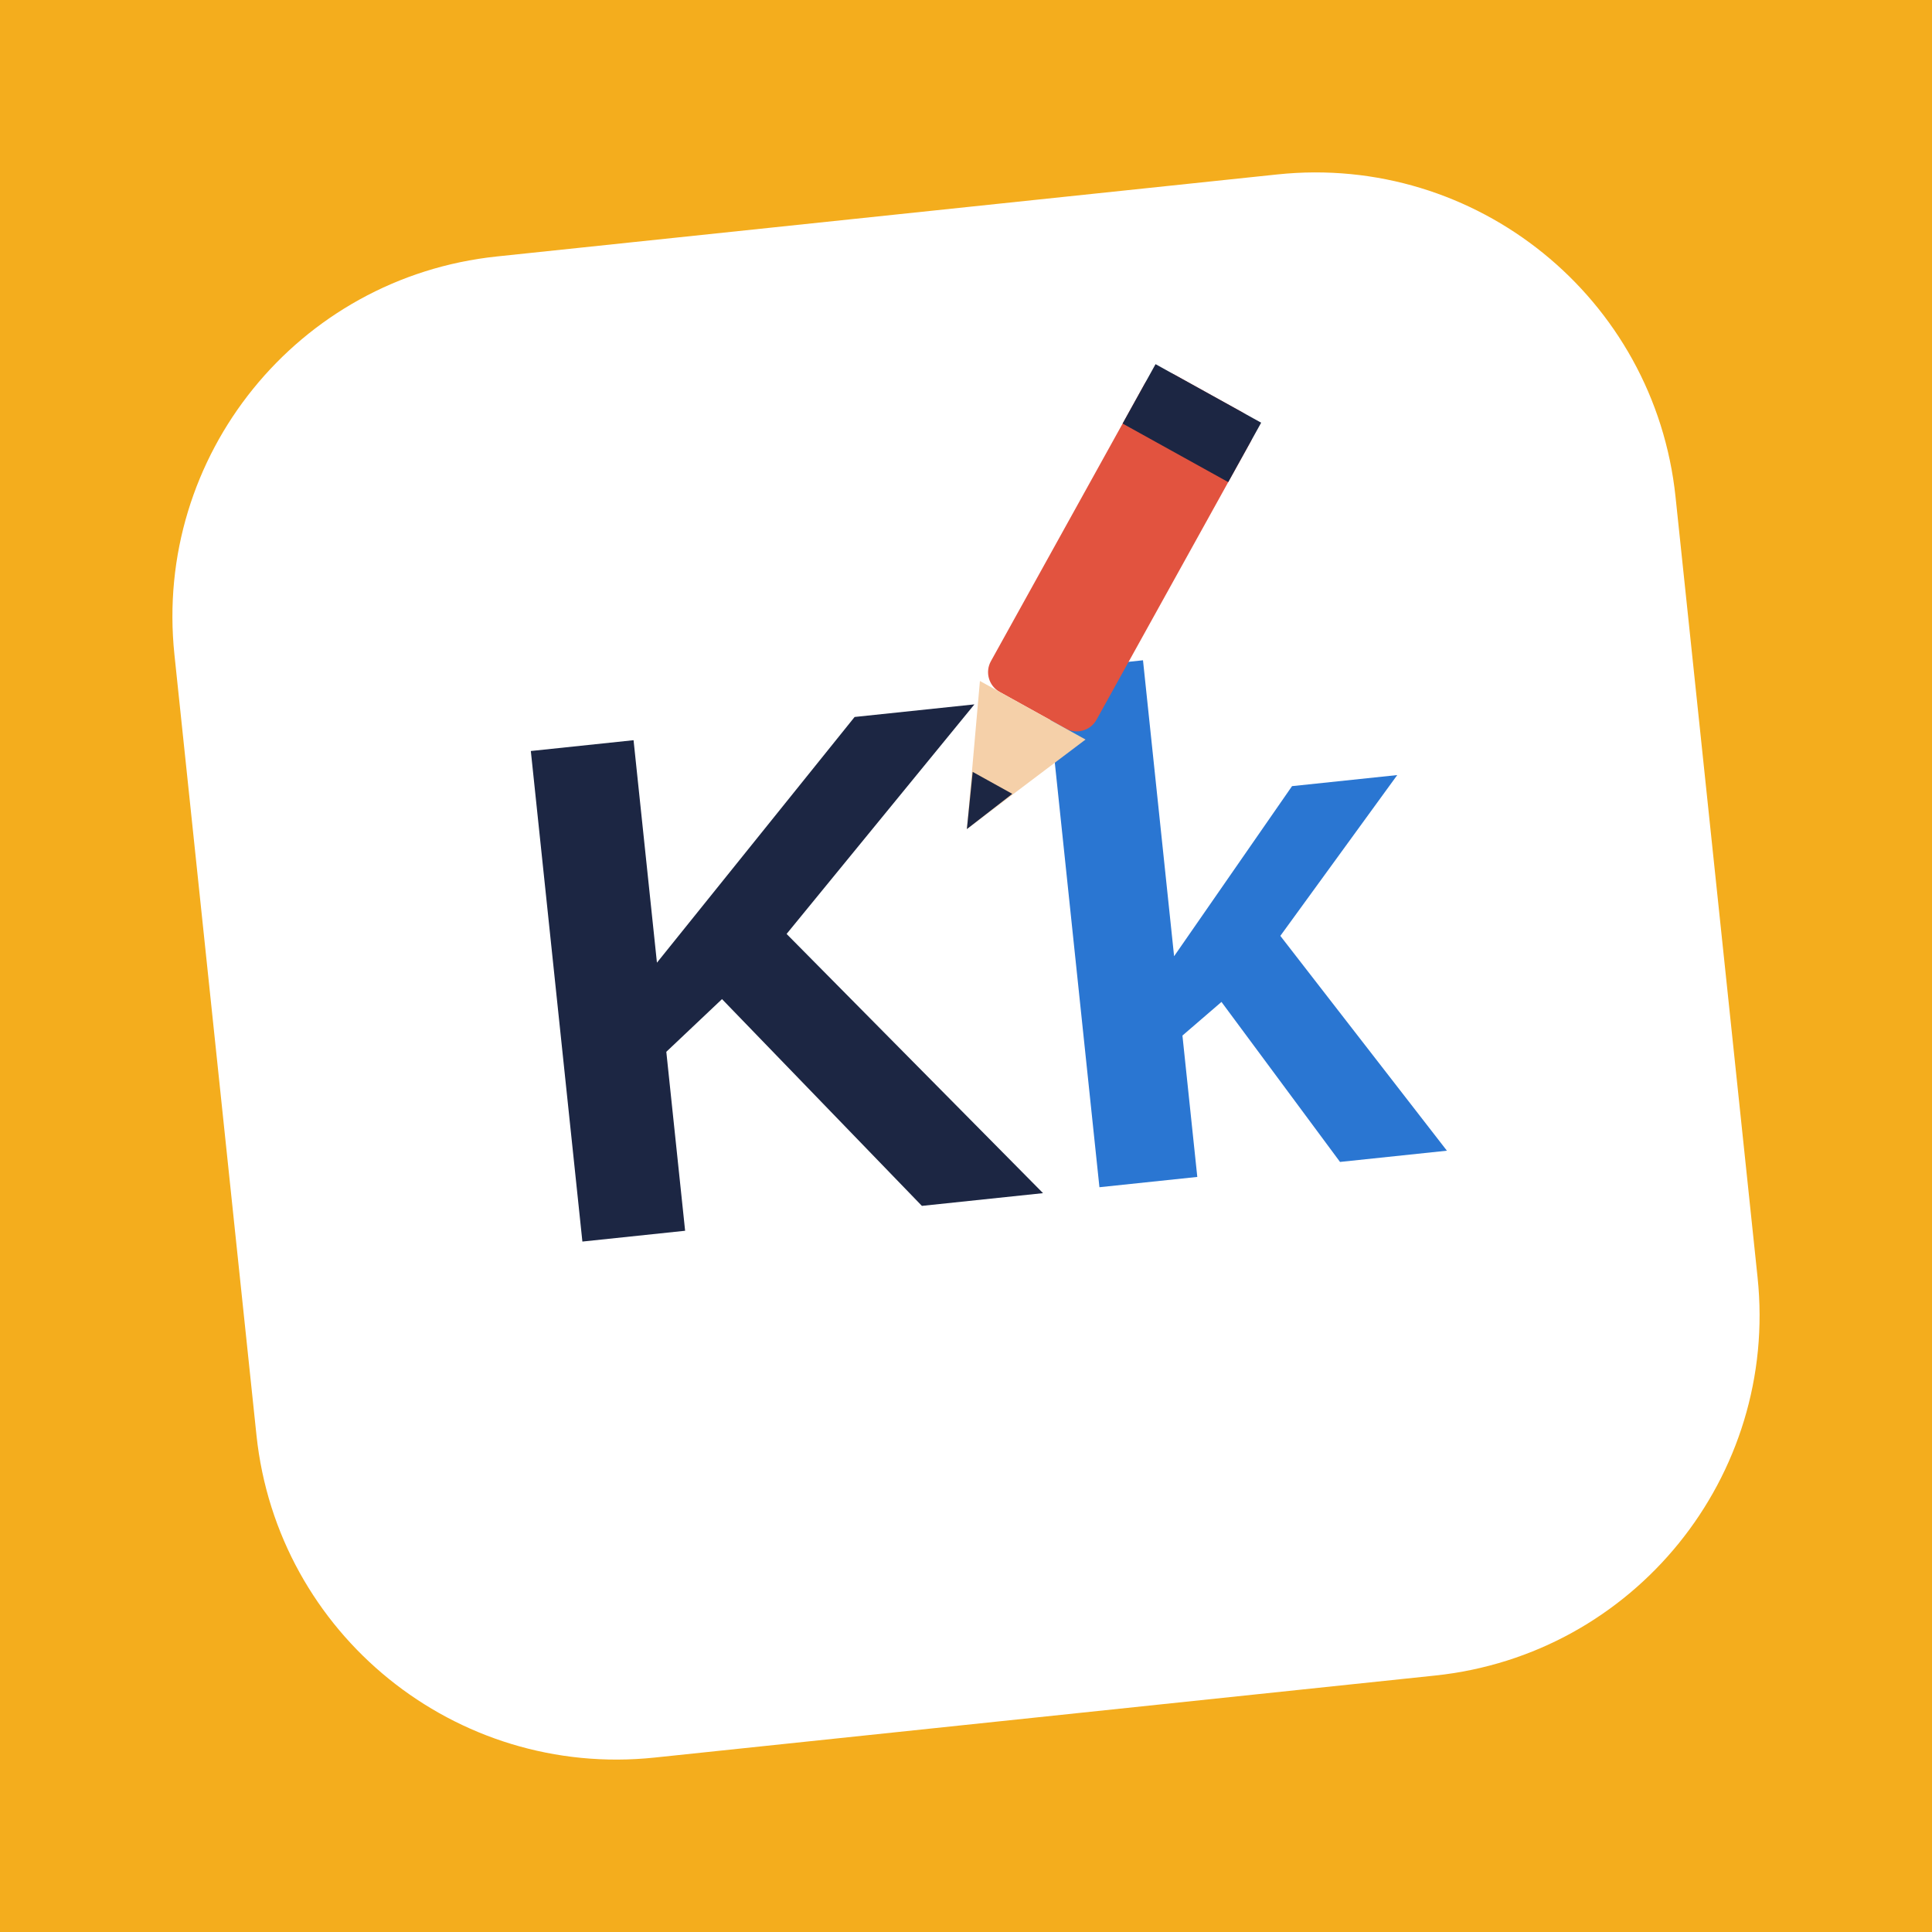
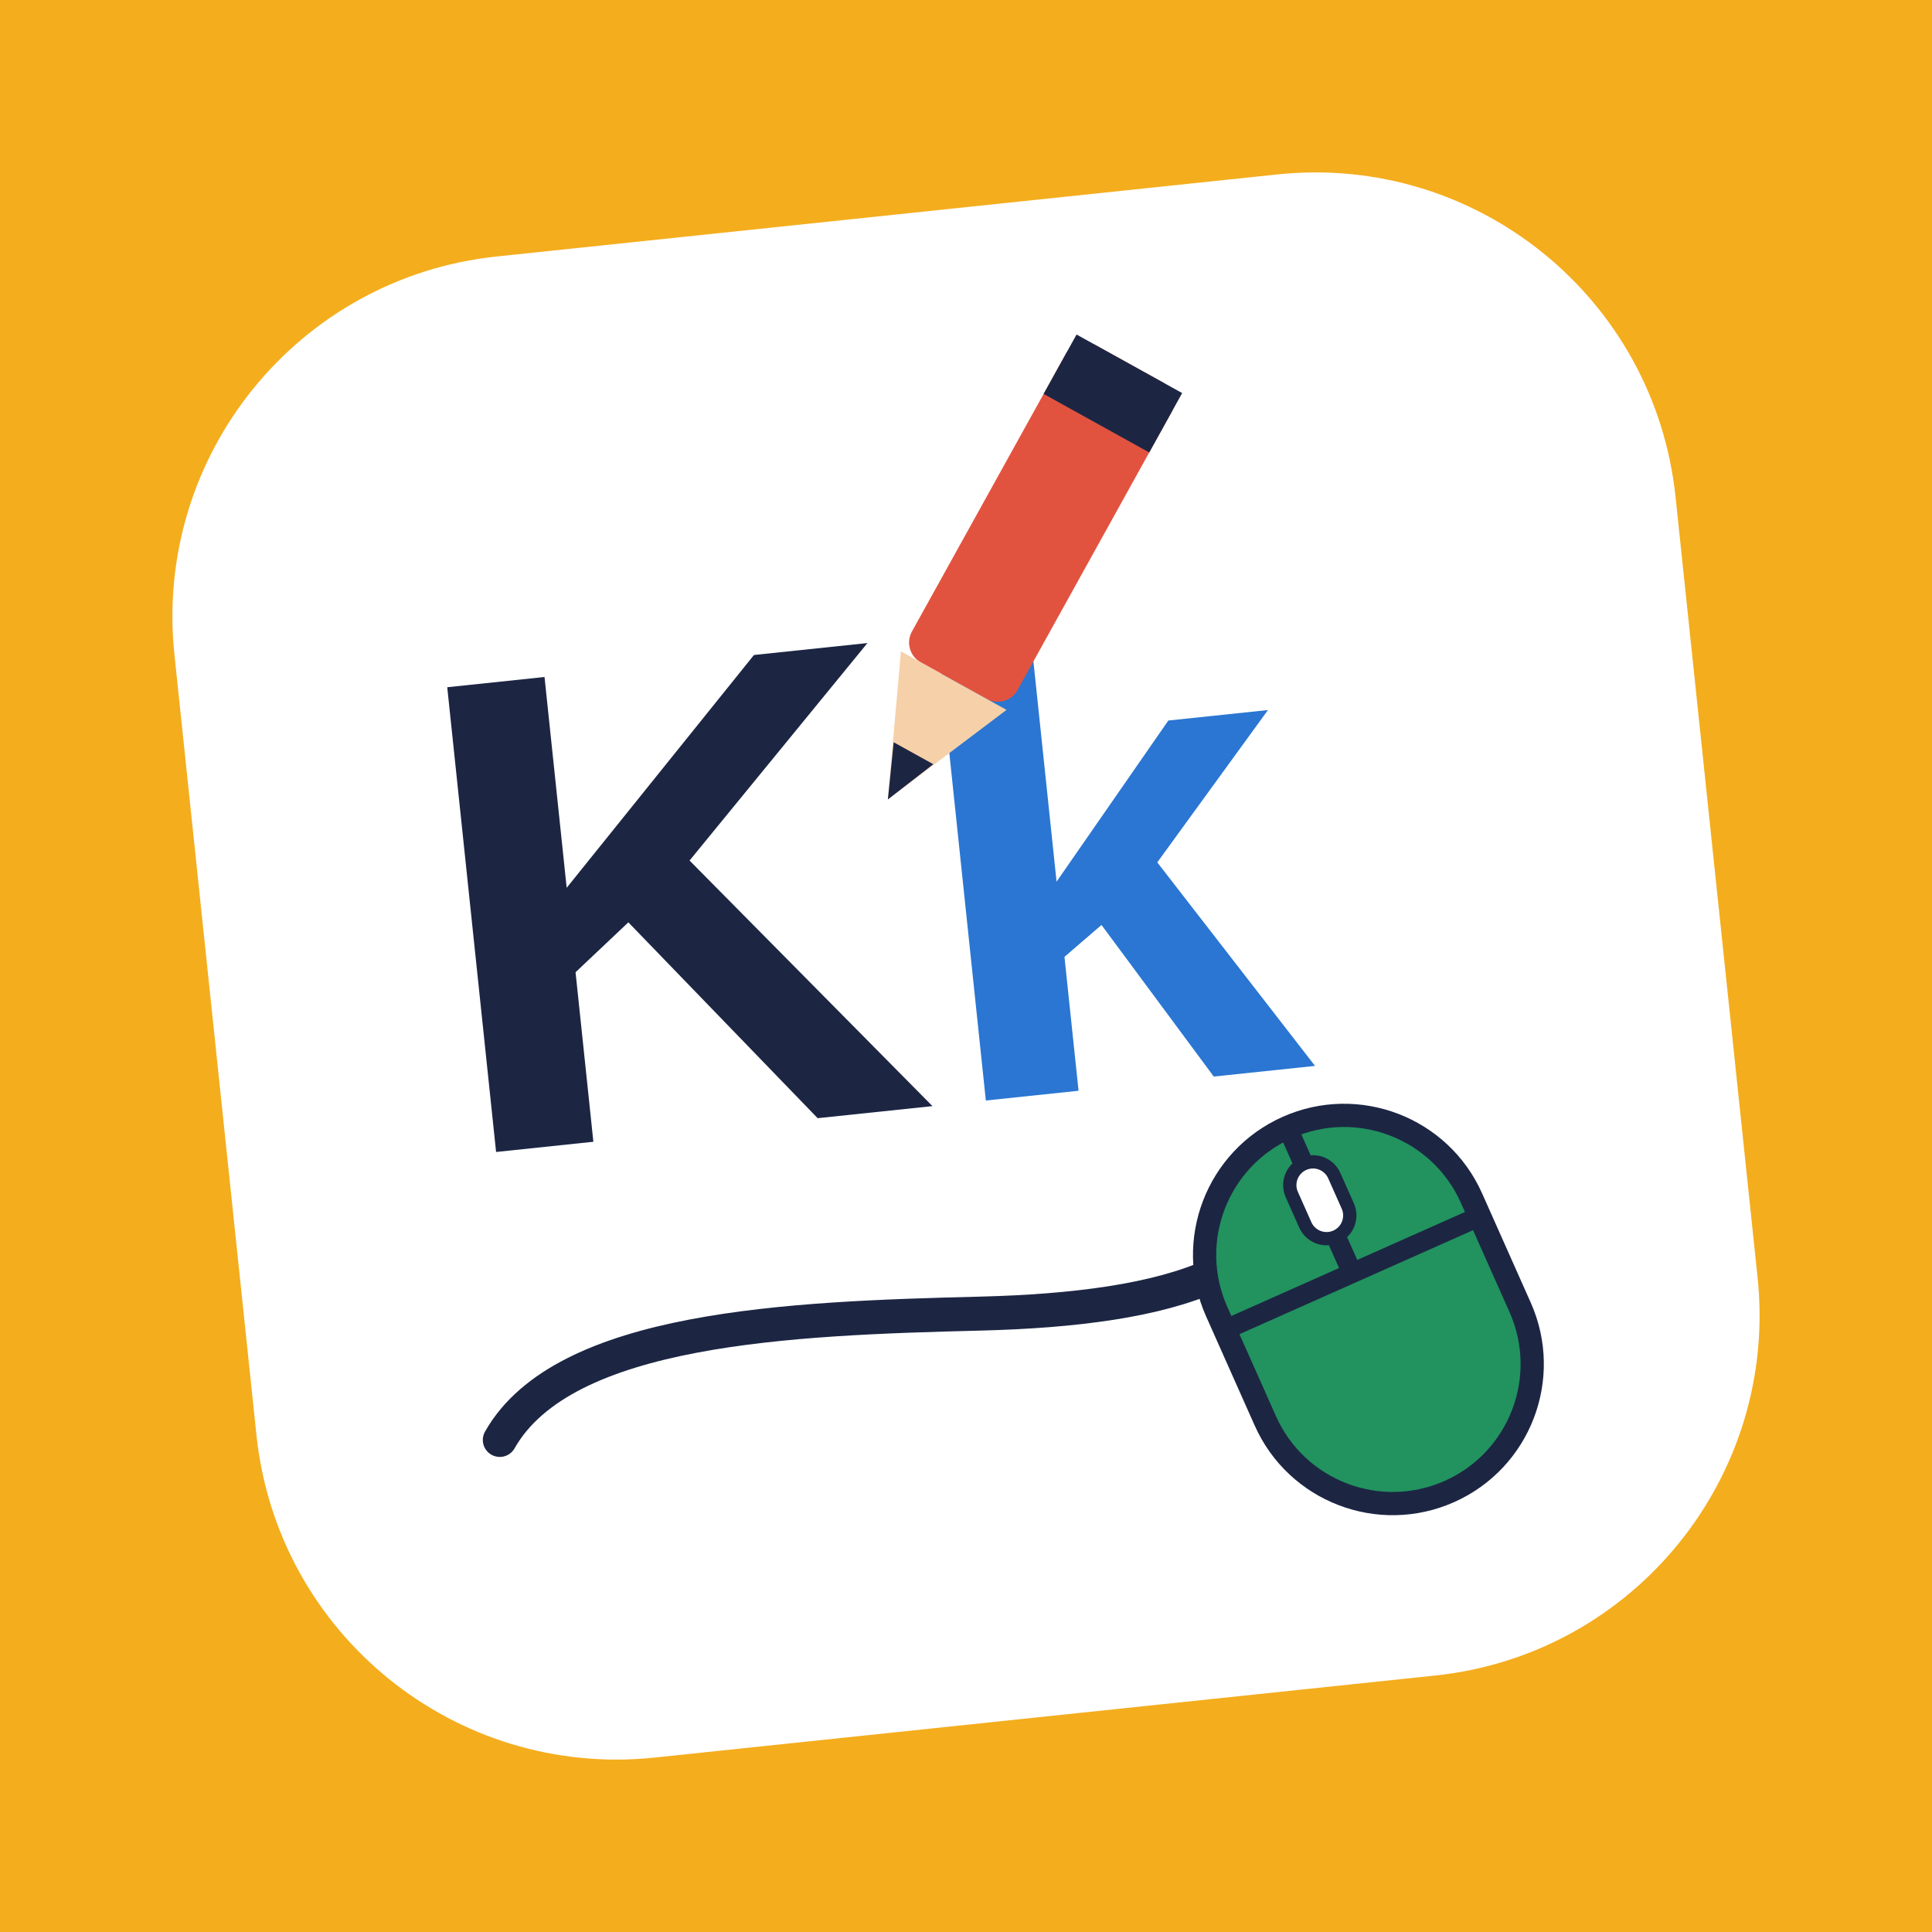
<svg xmlns="http://www.w3.org/2000/svg" viewBox="0 0 512 512">
  <rect width="512" height="512" fill="#f4ad1d" />
  <g transform="translate(256 256) scale(1) translate(-256 -256)">
    <rect x="56" y="56" width="400" height="400" rx="96" fill="#ffffff" transform="rotate(-6 256 256)" />
    <g transform="rotate(-6 256 256)">
-       <text x="256" y="318" text-anchor="middle" font-family="Arial Black, Arial, sans-serif" font-weight="900" font-size="190" fill="#1c2643">K<tspan fill="#2a76d2">k</tspan>
+       <text x="230" y="292" text-anchor="middle" font-family="Arial Black, Arial, sans-serif" font-weight="900" font-size="180" fill="#1c2643">K<tspan fill="#2a76d2">k</tspan>
      </text>
-       <g transform="translate(330 120) rotate(35)">
+       <path d="M338 312 C 338 346, 300 352, 250 348 S 140 340, 120 368" fill="none" stroke="#1c2643" stroke-width="9" stroke-linecap="round" />
+       <g transform="translate(352 356) rotate(-18) scale(.88)">
+         <rect x="-42" y="-58" width="84" height="120" rx="42" fill="#22925f" stroke="#1c2643" stroke-width="7" />
+         <line x1="0" y1="-58" x2="0" y2="-10" stroke="#1c2643" stroke-width="6" />
+         <line x1="-42" y1="-10" x2="42" y2="-10" stroke="#1c2643" stroke-width="6" />
+         <rect x="-7" y="-46" width="14" height="24" rx="7" fill="#ffffff" stroke="#1c2643" stroke-width="4" />
+       </g>
+       <g transform="translate(310 110) rotate(35)">
        <rect x="-16" y="-10" width="32" height="96" rx="6" fill="#e2533f" />
        <rect x="-16" y="-10" width="32" height="18" fill="#1c2643" />
        <polygon points="-16,86 16,86 0,122" fill="#f5d0a9" />
        <polygon points="-6,108 6,108 0,122" fill="#1c2643" />
      </g>
    </g>
  </g>
</svg>
